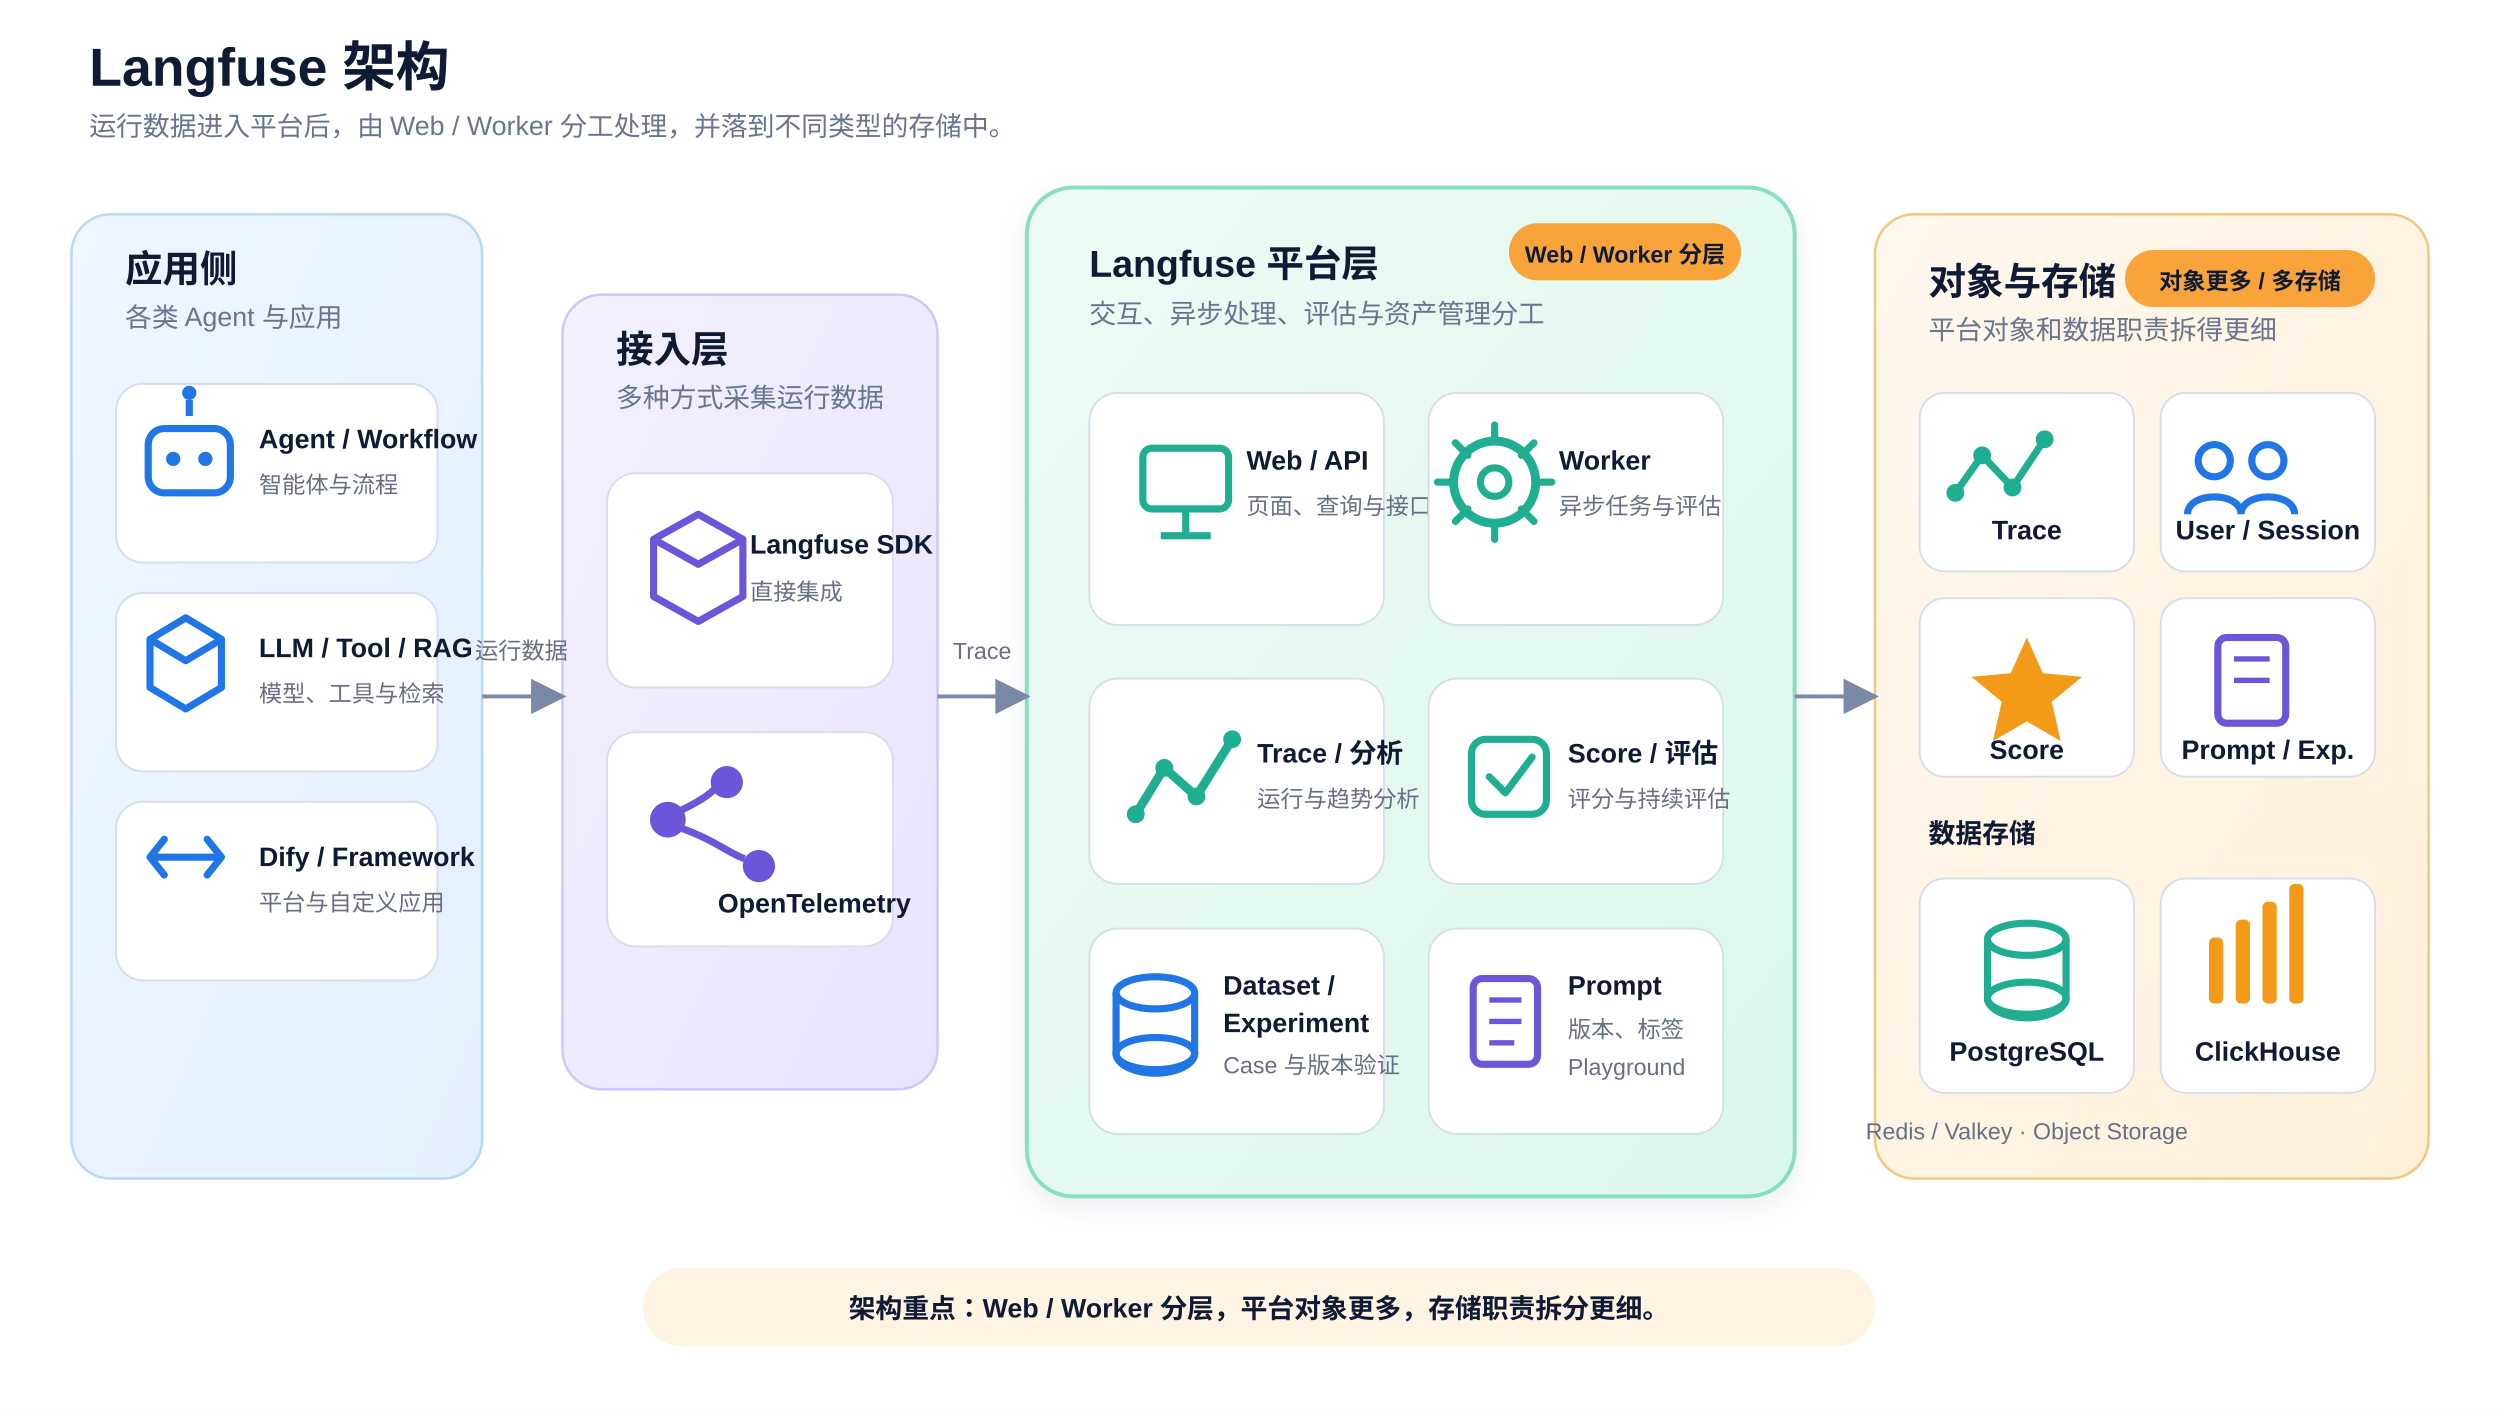
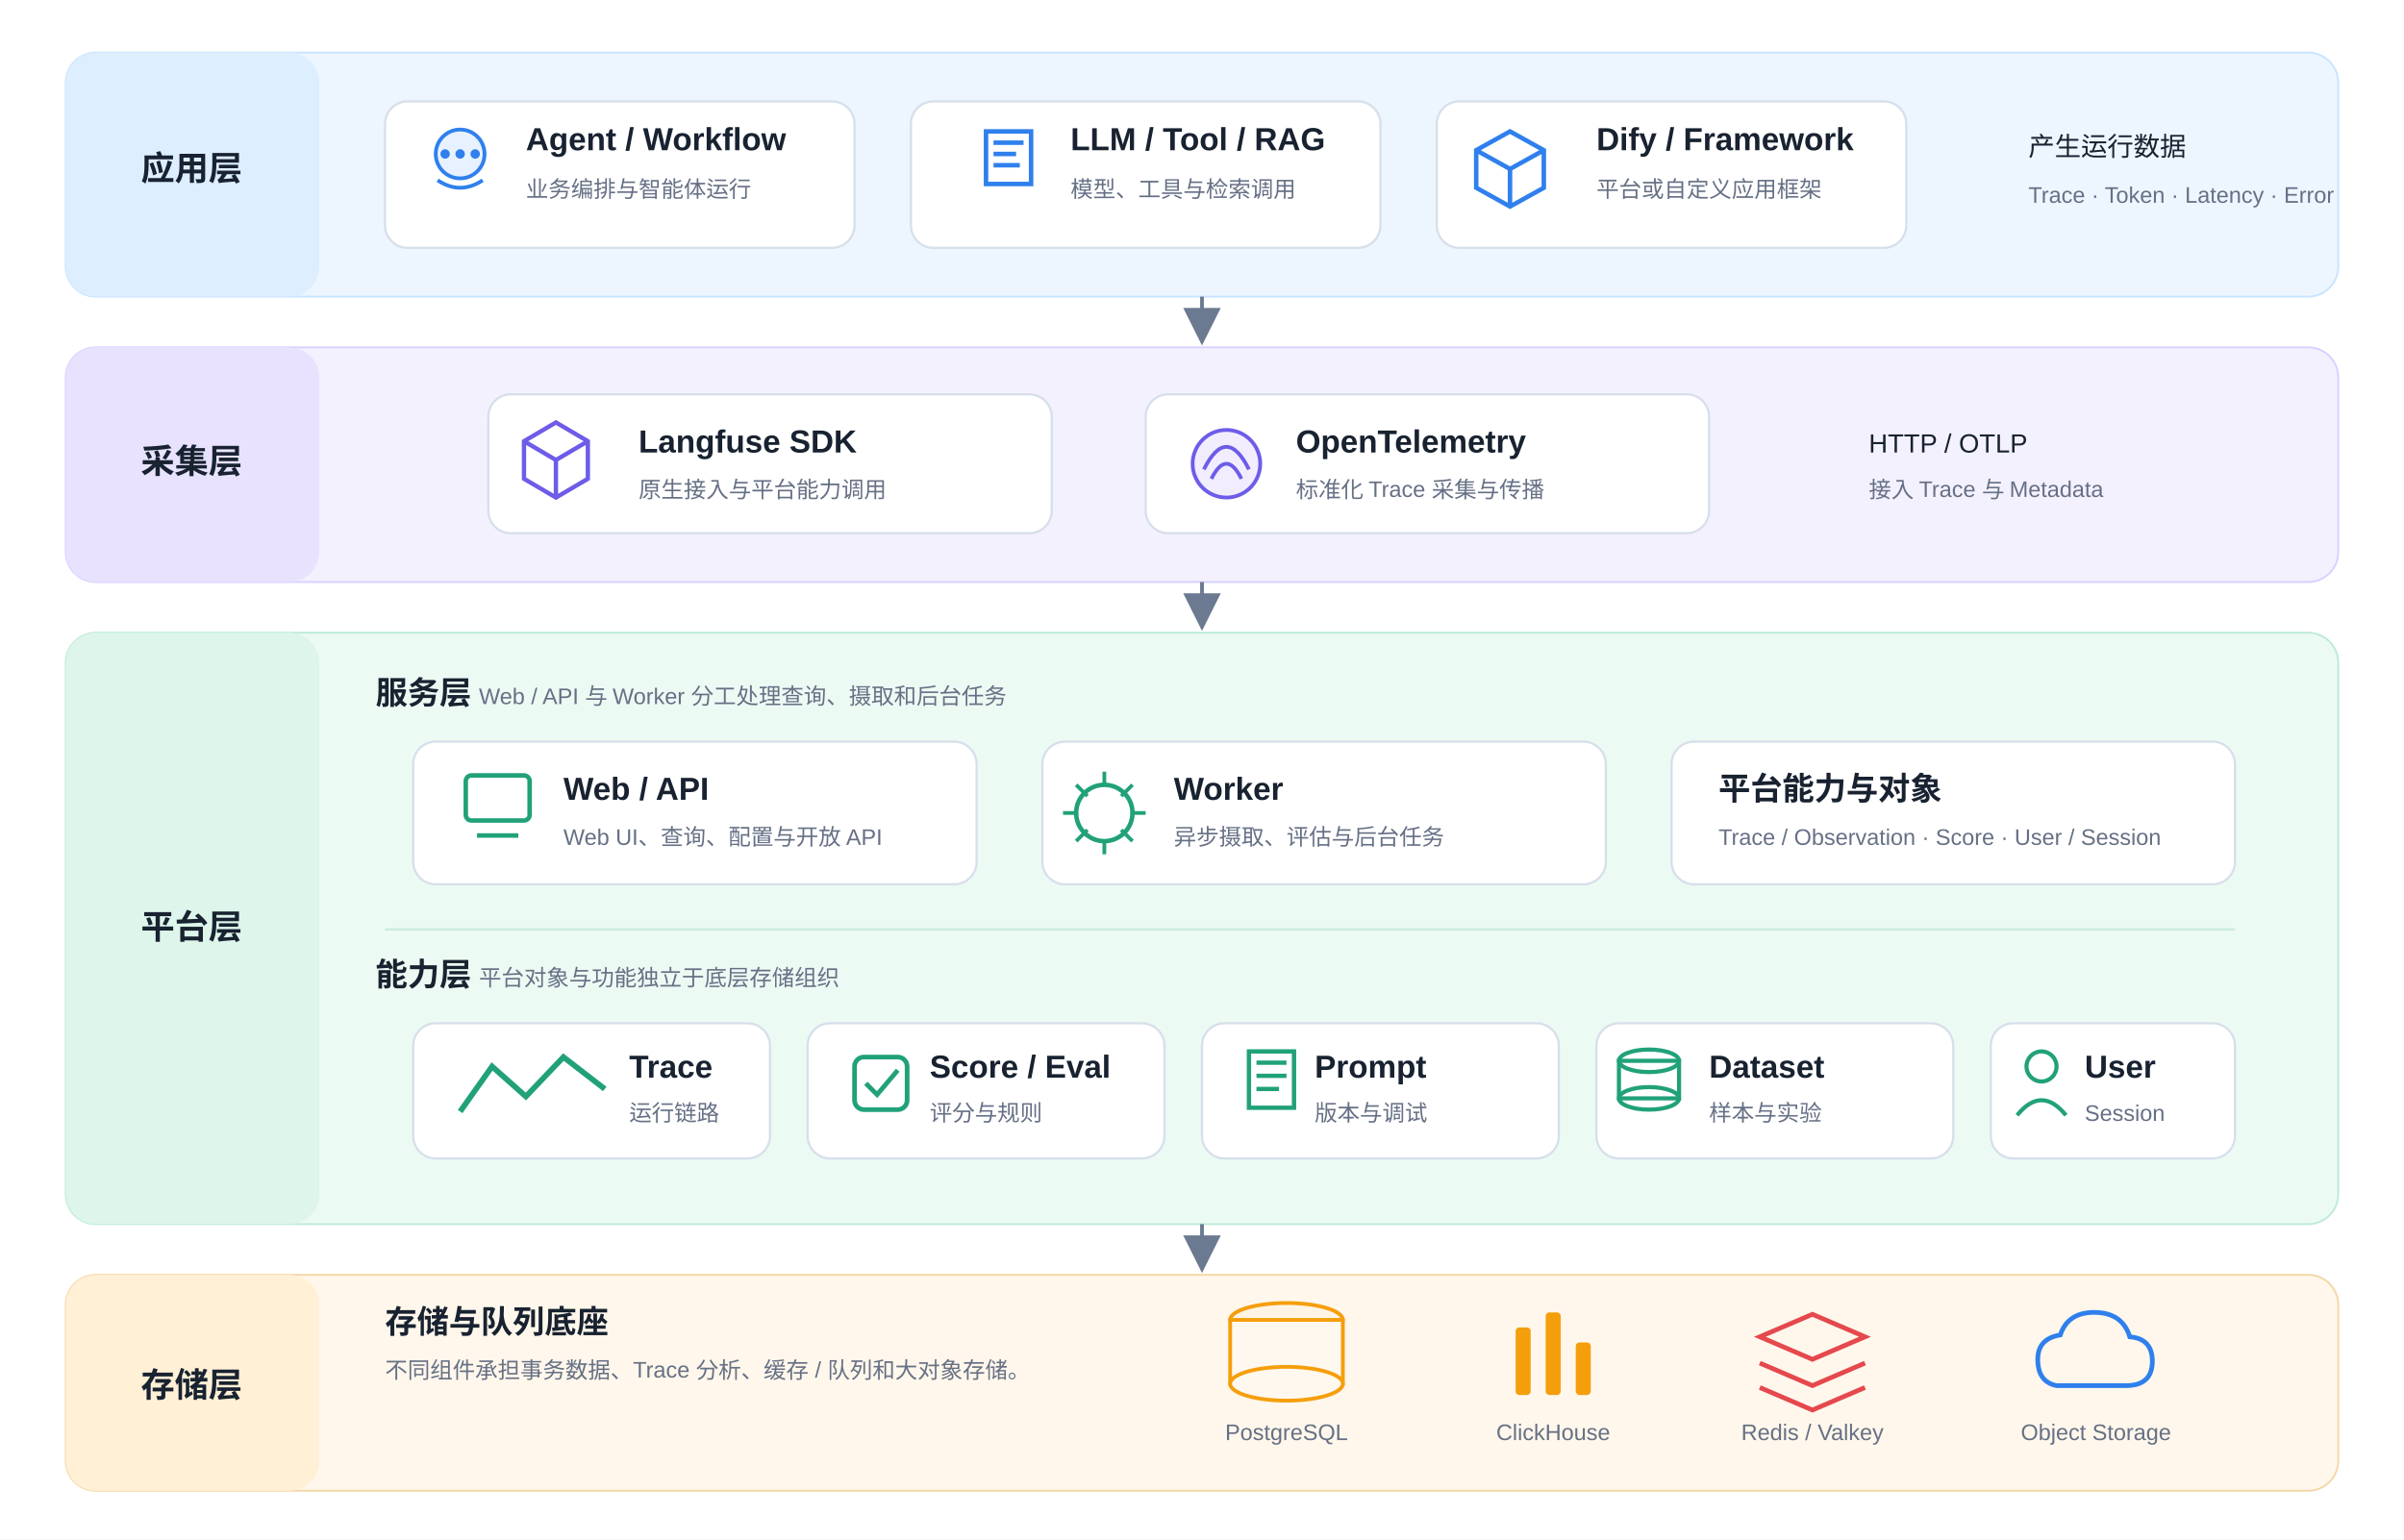
- <svg xmlns="http://www.w3.org/2000/svg" width="1400" height="790" viewBox="0 0 1400 790">
+ <svg xmlns="http://www.w3.org/2000/svg" width="1280" height="820" viewBox="0 0 1280 820">
  <defs>
-     <linearGradient id="bgBlue" x1="0" y1="0" x2="1" y2="1">
-       <stop offset="0" stop-color="#EEF6FF" />
-       <stop offset="1" stop-color="#E3F0FF" />
-     </linearGradient>
-     <linearGradient id="bgPurple" x1="0" y1="0" x2="1" y2="1">
-       <stop offset="0" stop-color="#F3F0FF" />
-       <stop offset="1" stop-color="#E9E4FF" />
-     </linearGradient>
-     <linearGradient id="bgGreen" x1="0" y1="0" x2="1" y2="1">
-       <stop offset="0" stop-color="#ECFBF5" />
-       <stop offset="1" stop-color="#DCF7EC" />
-     </linearGradient>
-     <linearGradient id="bgOrange" x1="0" y1="0" x2="1" y2="1">
-       <stop offset="0" stop-color="#FFF8EE" />
-       <stop offset="1" stop-color="#FFF0D9" />
-     </linearGradient>
-     <marker id="arrow" markerWidth="9" markerHeight="9" refX="8" refY="4.5" orient="auto">
-       <path d="M0,0 L9,4.5 L0,9 Z" fill="#7A8AA6" />
+     <marker id="arrow" markerWidth="10" markerHeight="10" refX="9" refY="5" orient="auto">
+       <path d="M0 0 L10 5 L0 10 Z" fill="#6B7A90" />
    </marker>
-     <filter id="shadow" x="-10%" y="-10%" width="120%" height="120%">
-       <feDropShadow dx="0" dy="5" stdDeviation="7" flood-color="#8492A6" flood-opacity="0.15" />
-     </filter>
    <style>
-     text{font-family:Arial,"Microsoft YaHei",sans-serif;fill:#0F1B35}.title{font-size:30px;font-weight:700}.sub{font-size:15px;fill:#67758E}.h{font-size:21px;font-weight:700}.m{font-size:15px;font-weight:600}.s{font-size:13px;fill:#667085}.panel{stroke-width:1.4}.card{fill:#fff;stroke:#D6DEEA;stroke-width:1.1}.flow{stroke:#7A8AA6;stroke-width:2.2;fill:none;marker-end:url(#arrow)}
+     text{font-family:Arial,"Microsoft YaHei",sans-serif;fill:#182230}.layer{font-size:18px;font-weight:700}.h{font-size:17px;font-weight:700}.m{font-size:14px}.s{font-size:12px;fill:#667085}.card{fill:#fff;stroke:#D7DFEA;stroke-width:1.2}.line{stroke:#6B7A90;stroke-width:2;fill:none;marker-end:url(#arrow)}
  </style>
  </defs>
-   <rect width="1400" height="790" fill="#fff" />
-   <text x="50" y="48" class="title">Langfuse 架构</text>
-   <text x="50" y="76" class="sub">运行数据进入平台后，由 Web / Worker 分工处理，并落到不同类型的存储中。</text>
-   <rect x="40" y="120" width="230" height="540" rx="22" fill="url(#bgBlue)" stroke="#B9D7F7" class="panel" />
-   <text x="70" y="158" class="h">应用侧</text>
-   <text x="70" y="183" class="sub">各类 Agent 与应用</text>
-   <rect x="65" y="215" width="180" height="100" rx="15" class="card" />
-   <rect x="83" y="240" width="46" height="36" rx="9" fill="none" stroke="#2176E5" stroke-width="4" />
-   <circle cx="97" cy="257" r="4" fill="#2176E5" />
-   <circle cx="115" cy="257" r="4" fill="#2176E5" />
-   <line x1="106" y1="233" x2="106" y2="224" stroke="#2176E5" stroke-width="4" />
-   <circle cx="106" cy="220" r="4" fill="#2176E5" />
-   <text x="145" y="251" class="m">Agent / Workflow</text>
-   <text x="145" y="276" class="s">智能体与流程</text>
-   <rect x="65" y="332" width="180" height="100" rx="15" class="card" />
-   <path d="M84 358 L104 346 L124 358 L104 370 Z M84 358 V385 L104 397 L124 385 V358" fill="none" stroke="#2176E5" stroke-width="4" stroke-linejoin="round" />
-   <text x="145" y="368" class="m">LLM / Tool / RAG</text>
-   <text x="145" y="393" class="s">模型、工具与检索</text>
-   <rect x="65" y="449" width="180" height="100" rx="15" class="card" />
-   <path d="M84 480 H124 M92 470 L84 480 L92 490 M116 470 L124 480 L116 490" stroke="#2176E5" stroke-width="4" fill="none" stroke-linecap="round" stroke-linejoin="round" />
-   <text x="145" y="485" class="m">Dify / Framework</text>
-   <text x="145" y="510" class="s">平台与自定义应用</text>
-   <rect x="315" y="165" width="210" height="445" rx="22" fill="url(#bgPurple)" stroke="#CFC5FF" class="panel" />
-   <text x="345" y="203" class="h">接入层</text>
-   <text x="345" y="228" class="sub">多种方式采集运行数据</text>
-   <rect x="340" y="265" width="160" height="120" rx="16" class="card" />
-   <path d="M366 302 L391 288 L416 302 L391 316 Z M366 302 V334 L391 348 L416 334 V302" fill="none" stroke="#6C55D9" stroke-width="4" stroke-linejoin="round" />
-   <text x="420" y="310" class="m">Langfuse SDK</text>
-   <text x="420" y="336" class="s">直接集成</text>
-   <rect x="340" y="410" width="160" height="120" rx="16" class="card" />
-   <circle cx="374" cy="459" r="10" fill="#6C55D9" />
-   <circle cx="407" cy="438" r="9" fill="#6C55D9" />
-   <circle cx="425" cy="485" r="9" fill="#6C55D9" />
-   <path d="M381 454 C393 448 397 445 400 442 M382 464 C399 470 407 477 417 481" stroke="#6C55D9" stroke-width="4" fill="none" />
-   <text x="402" y="511" class="m">OpenTelemetry</text>
-   <rect x="575" y="105" width="430" height="565" rx="26" fill="url(#bgGreen)" stroke="#88DEC0" stroke-width="2.2" filter="url(#shadow)" />
-   <rect x="845" y="125" width="130" height="32" rx="16" fill="#F9A43A" />
-   <text x="910" y="147" text-anchor="middle" font-family="Arial,Microsoft YaHei" font-size="13" font-weight="700" fill="#fff">Web / Worker 分层</text>
-   <text x="610" y="155" class="h">Langfuse 平台层</text>
-   <text x="610" y="181" class="sub">交互、异步处理、评估与资产管理分工</text>
-   <rect x="610" y="220" width="165" height="130" rx="16" class="card" />
-   <rect x="640" y="251" width="48" height="34" rx="5" fill="none" stroke="#1FAE91" stroke-width="4" />
-   <line x1="664" y1="285" x2="664" y2="300" stroke="#1FAE91" stroke-width="4" />
-   <line x1="650" y1="300" x2="678" y2="300" stroke="#1FAE91" stroke-width="4" />
-   <text x="698" y="263" class="m">Web / API</text>
-   <text x="698" y="288" class="s">页面、查询与接口</text>
-   <rect x="800" y="220" width="165" height="130" rx="16" class="card" />
-   <circle cx="837" cy="270" r="23" fill="none" stroke="#1FAE91" stroke-width="5" />
-   <circle cx="837" cy="270" r="8" fill="none" stroke="#1FAE91" stroke-width="4" />
-   <path d="M837 238 V247 M837 293 V302 M805 270 H814 M860 270 H869 M815 248 L822 255 M852 285 L859 292 M815 292 L822 285 M852 255 L859 248" stroke="#1FAE91" stroke-width="4" stroke-linecap="round" />
-   <text x="873" y="263" class="m">Worker</text>
-   <text x="873" y="288" class="s">异步任务与评估</text>
-   <rect x="610" y="380" width="165" height="115" rx="16" class="card" />
-   <path d="M636 456 L652 430 L670 446 L690 414" stroke="#1FAE91" stroke-width="5" fill="none" />
-   <circle cx="636" cy="456" r="5" fill="#1FAE91" />
-   <circle cx="652" cy="430" r="5" fill="#1FAE91" />
-   <circle cx="670" cy="446" r="5" fill="#1FAE91" />
-   <circle cx="690" cy="414" r="5" fill="#1FAE91" />
-   <text x="704" y="427" class="m">Trace / 分析</text>
-   <text x="704" y="452" class="s">运行与趋势分析</text>
-   <rect x="800" y="380" width="165" height="115" rx="16" class="card" />
-   <rect x="824" y="414" width="42" height="42" rx="8" fill="none" stroke="#1FAE91" stroke-width="4" />
-   <path d="M834 435 L843 444 L858 424" fill="none" stroke="#1FAE91" stroke-width="4" stroke-linecap="round" stroke-linejoin="round" />
-   <text x="878" y="427" class="m">Score / 评估</text>
-   <text x="878" y="452" class="s">评分与持续评估</text>
-   <rect x="610" y="520" width="165" height="115" rx="16" class="card" />
-   <ellipse cx="647" cy="556" rx="22" ry="9" fill="none" stroke="#2176E5" stroke-width="4" />
-   <path d="M625 556 V590 C625 596 635 601 647 601 C659 601 669 596 669 590 V556" fill="none" stroke="#2176E5" stroke-width="4" />
-   <ellipse cx="647" cy="590" rx="22" ry="9" fill="none" stroke="#2176E5" stroke-width="4" />
-   <text x="685" y="557" class="m">Dataset /</text>
-   <text x="685" y="578" class="m">Experiment</text>
-   <text x="685" y="601" class="s">Case 与版本验证</text>
-   <rect x="800" y="520" width="165" height="115" rx="16" class="card" />
-   <rect x="825" y="548" width="36" height="48" rx="5" fill="none" stroke="#6C55D9" stroke-width="4" />
-   <line x1="834" y1="560" x2="852" y2="560" stroke="#6C55D9" stroke-width="3" />
-   <line x1="834" y1="572" x2="852" y2="572" stroke="#6C55D9" stroke-width="3" />
-   <line x1="834" y1="584" x2="848" y2="584" stroke="#6C55D9" stroke-width="3" />
-   <text x="878" y="557" class="m">Prompt</text>
-   <text x="878" y="581" class="s">版本、标签</text>
-   <text x="878" y="602" class="s">Playground</text>
-   <rect x="1050" y="120" width="310" height="540" rx="22" fill="url(#bgOrange)" stroke="#F2C77A" class="panel" />
-   <rect x="1190" y="140" width="140" height="32" rx="16" fill="#F9A43A" />
-   <text x="1260" y="162" text-anchor="middle" font-family="Arial,Microsoft YaHei" font-size="13" font-weight="700" fill="#fff">对象更多 / 多存储</text>
-   <text x="1080" y="165" class="h">对象与存储</text>
-   <text x="1080" y="190" class="sub">平台对象和数据职责拆得更细</text>
-   <rect x="1075" y="220" width="120" height="100" rx="14" class="card" />
-   <path d="M1095 276 L1110 255 L1127 273 L1145 246" stroke="#1FAE91" stroke-width="4" fill="none" />
-   <circle cx="1095" cy="276" r="5" fill="#1FAE91" />
-   <circle cx="1110" cy="255" r="5" fill="#1FAE91" />
-   <circle cx="1127" cy="273" r="5" fill="#1FAE91" />
-   <circle cx="1145" cy="246" r="5" fill="#1FAE91" />
-   <text x="1135" y="302" text-anchor="middle" class="m">Trace</text>
-   <rect x="1210" y="220" width="120" height="100" rx="14" class="card" />
-   <circle cx="1240" cy="258" r="9" fill="none" stroke="#2176E5" stroke-width="4" />
-   <circle cx="1270" cy="258" r="9" fill="none" stroke="#2176E5" stroke-width="4" />
-   <path d="M1225 288 C1225 275 1255 275 1255 288 M1255 288 C1255 275 1285 275 1285 288" fill="none" stroke="#2176E5" stroke-width="4" />
-   <text x="1270" y="302" text-anchor="middle" class="m">User / Session</text>
-   <rect x="1075" y="335" width="120" height="100" rx="14" class="card" />
-   <polygon points="1135,357 1144,377 1166,379 1149,393 1154,415 1135,404 1116,415 1121,393 1104,379 1126,377" fill="#F39B18" />
-   <text x="1135" y="425" text-anchor="middle" class="m">Score</text>
-   <rect x="1210" y="335" width="120" height="100" rx="14" class="card" />
-   <rect x="1242" y="357" width="38" height="48" rx="5" fill="none" stroke="#6C55D9" stroke-width="4" />
-   <line x1="1251" y1="369" x2="1271" y2="369" stroke="#6C55D9" stroke-width="3" />
-   <line x1="1251" y1="381" x2="1271" y2="381" stroke="#6C55D9" stroke-width="3" />
-   <text x="1270" y="425" text-anchor="middle" class="m">Prompt / Exp.</text>
-   <text x="1080" y="472" class="m">数据存储</text>
-   <rect x="1075" y="492" width="120" height="120" rx="14" class="card" />
-   <ellipse cx="1135" cy="526" rx="22" ry="9" fill="none" stroke="#1FAE91" stroke-width="4" />
-   <path d="M1113 526 V559 C1113 565 1123 570 1135 570 C1147 570 1157 565 1157 559 V526" fill="none" stroke="#1FAE91" stroke-width="4" />
-   <ellipse cx="1135" cy="559" rx="22" ry="9" fill="none" stroke="#1FAE91" stroke-width="4" />
-   <text x="1135" y="594" text-anchor="middle" class="m">PostgreSQL</text>
-   <rect x="1210" y="492" width="120" height="120" rx="14" class="card" />
-   <rect x="1237" y="525" width="8" height="37" rx="3" fill="#F39B18" />
-   <rect x="1252" y="515" width="8" height="47" rx="3" fill="#F39B18" />
-   <rect x="1267" y="505" width="8" height="57" rx="3" fill="#F39B18" />
-   <rect x="1282" y="495" width="8" height="67" rx="3" fill="#F39B18" />
-   <text x="1270" y="594" text-anchor="middle" class="m">ClickHouse</text>
-   <text x="1135" y="638" text-anchor="middle" class="s">Redis / Valkey · Object Storage</text>
-   <path d="M270 390 H315" class="flow" />
-   <path d="M525 390 H575" class="flow" />
-   <path d="M1005 390 H1050" class="flow" />
-   <text x="292" y="369" text-anchor="middle" class="s">运行数据</text>
-   <text x="550" y="369" text-anchor="middle" class="s">Trace</text>
-   <rect x="360" y="710" width="690" height="44" rx="22" fill="#FFF4E4" />
-   <text x="705" y="738" text-anchor="middle" class="m">架构重点：Web / Worker 分层，平台对象更多，存储职责拆分更细。</text>
+   <rect width="1280" height="820" fill="#fff" />
+   <rect x="35" y="28" width="1210" height="130" rx="16" fill="#EDF6FF" stroke="#C9E4FF" />
+   <rect x="35" y="28" width="135" height="130" rx="16" fill="#DDEEFF" />
+   <text x="102" y="96" text-anchor="middle" class="layer">应用层</text>
+   <g>
+     <rect x="205" y="54" width="250" height="78" rx="12" class="card" />
+     <circle cx="245" cy="82" r="13" fill="#E7F1FF" stroke="#2F80ED" stroke-width="2" />
+     <circle cx="237" cy="82" r="2.5" fill="#2F80ED" />
+     <circle cx="245" cy="82" r="2.5" fill="#2F80ED" />
+     <circle cx="253" cy="82" r="2.5" fill="#2F80ED" />
+     <path d="M233 96 Q245 104 257 96" fill="none" stroke="#2F80ED" stroke-width="2" />
+     <text x="280" y="80" class="h">Agent / Workflow</text>
+     <text x="280" y="105" class="s">业务编排与智能体运行</text>
+   </g>
+   <g>
+     <rect x="485" y="54" width="250" height="78" rx="12" class="card" />
+     <path d="M525 70 h24 v28 h-24 z M529 76 h16 M529 82 h12 M529 88 h14" fill="none" stroke="#2F80ED" stroke-width="2.4" />
+     <text x="570" y="80" class="h">LLM / Tool / RAG</text>
+     <text x="570" y="105" class="s">模型、工具与检索调用</text>
+   </g>
+   <g>
+     <rect x="765" y="54" width="250" height="78" rx="12" class="card" />
+     <path d="M804 70 l18 10 v20 l-18 10 -18-10 v-20 z M786 80 l18 10 18-10 M804 90 v20" fill="none" stroke="#2F80ED" stroke-width="2.4" />
+     <text x="850" y="80" class="h">Dify / Framework</text>
+     <text x="850" y="105" class="s">平台或自定义应用框架</text>
+   </g>
+   <text x="1080" y="83" class="m">产生运行数据</text>
+   <text x="1080" y="108" class="s">Trace · Token · Latency · Error</text>
+   <path d="M640 158 V182" class="line" />
+   <rect x="35" y="185" width="1210" height="125" rx="16" fill="#F4F1FF" stroke="#D8D1FF" />
+   <rect x="35" y="185" width="135" height="125" rx="16" fill="#E8E2FF" />
+   <text x="102" y="252" text-anchor="middle" class="layer">采集层</text>
+   <g>
+     <rect x="260" y="210" width="300" height="74" rx="12" class="card" />
+     <path d="M296 225 l17 10 v20 l-17 10 -17-10 v-20 z M279 235 l17 10 17-10 M296 245 v20" fill="none" stroke="#6D5CE8" stroke-width="2.3" />
+     <text x="340" y="241" class="h">Langfuse SDK</text>
+     <text x="340" y="265" class="s">原生接入与平台能力调用</text>
+   </g>
+   <g>
+     <rect x="610" y="210" width="300" height="74" rx="12" class="card" />
+     <circle cx="653" cy="247" r="18" fill="#F1EDFF" stroke="#6D5CE8" stroke-width="2" />
+     <path d="M641 250 q12-24 24 0 M645 255 q8-16 16 0" fill="none" stroke="#6D5CE8" stroke-width="2" />
+     <text x="690" y="241" class="h">OpenTelemetry</text>
+     <text x="690" y="265" class="s">标准化 Trace 采集与传播</text>
+   </g>
+   <text x="995" y="241" class="m">HTTP / OTLP</text>
+   <text x="995" y="265" class="s">接入 Trace 与 Metadata</text>
+   <path d="M640 310 V334" class="line" />
+   <rect x="35" y="337" width="1210" height="315" rx="16" fill="#ECFAF4" stroke="#BDEBD6" />
+   <rect x="35" y="337" width="135" height="315" rx="16" fill="#DDF5EA" />
+   <text x="102" y="500" text-anchor="middle" class="layer">平台层</text>
+   <text x="200" y="375" class="h">服务层</text>
+   <text x="255" y="375" class="s">Web / API 与 Worker 分工处理查询、摄取和后台任务</text>
+   <g>
+     <rect x="220" y="395" width="300" height="76" rx="12" class="card" />
+     <rect x="248" y="413" width="34" height="24" rx="3" fill="none" stroke="#21A179" stroke-width="2.4" />
+     <line x1="254" y1="445" x2="276" y2="445" stroke="#21A179" stroke-width="2.4" />
+     <text x="300" y="426" class="h">Web / API</text>
+     <text x="300" y="450" class="s">Web UI、查询、配置与开放 API</text>
+   </g>
+   <g>
+     <rect x="555" y="395" width="300" height="76" rx="12" class="card" />
+     <circle cx="588" cy="433" r="15" fill="none" stroke="#21A179" stroke-width="2.4" />
+     <path d="M588 411 v8 M588 447 v8 M566 433 h8 M602 433 h8 M573 418 l6 6 M597 442 l6 6 M603 418 l-6 6 M579 442 l-6 6" stroke="#21A179" stroke-width="2" />
+     <text x="625" y="426" class="h">Worker</text>
+     <text x="625" y="450" class="s">异步摄取、评估与后台任务</text>
+   </g>
+   <rect x="890" y="395" width="300" height="76" rx="12" class="card" />
+   <text x="915" y="426" class="h">平台能力与对象</text>
+   <text x="915" y="450" class="s">Trace / Observation · Score · User / Session</text>
+   <line x1="205" y1="495" x2="1190" y2="495" stroke="#CAEBDD" stroke-width="1.2" />
+   <text x="200" y="525" class="h">能力层</text>
+   <text x="255" y="525" class="s">平台对象与功能独立于底层存储组织</text>
+   <g>
+     <rect x="220" y="545" width="190" height="72" rx="12" class="card" />
+     <polyline points="245,592 262,568 280,584 300,563 322,580" fill="none" stroke="#21A179" stroke-width="3" />
+     <text x="335" y="574" class="h">Trace</text>
+     <text x="335" y="597" class="s">运行链路</text>
+   </g>
+   <g>
+     <rect x="430" y="545" width="190" height="72" rx="12" class="card" />
+     <rect x="455" y="563" width="28" height="28" rx="5" fill="none" stroke="#21A179" stroke-width="2.5" />
+     <path d="M461 577 l6 6 11-13" fill="none" stroke="#21A179" stroke-width="2.5" />
+     <text x="495" y="574" class="h">Score / Eval</text>
+     <text x="495" y="597" class="s">评分与规则</text>
+   </g>
+   <g>
+     <rect x="640" y="545" width="190" height="72" rx="12" class="card" />
+     <path d="M665 560 h24 v30 h-24 z M669 566 h16 M669 573 h16 M669 580 h12" fill="none" stroke="#21A179" stroke-width="2.3" />
+     <text x="700" y="574" class="h">Prompt</text>
+     <text x="700" y="597" class="s">版本与调试</text>
+   </g>
+   <g>
+     <rect x="850" y="545" width="190" height="72" rx="12" class="card" />
+     <ellipse cx="878" cy="565" rx="16" ry="6" fill="none" stroke="#21A179" stroke-width="2.2" />
+     <rect x="862" y="565" width="32" height="20" fill="none" stroke="#21A179" stroke-width="2.2" />
+     <ellipse cx="878" cy="585" rx="16" ry="6" fill="none" stroke="#21A179" stroke-width="2.2" />
+     <text x="910" y="574" class="h">Dataset</text>
+     <text x="910" y="597" class="s">样本与实验</text>
+   </g>
+   <g>
+     <rect x="1060" y="545" width="130" height="72" rx="12" class="card" />
+     <circle cx="1087" cy="568" r="8" fill="none" stroke="#21A179" stroke-width="2.2" />
+     <path d="M1074 594 q13-16 26 0" fill="none" stroke="#21A179" stroke-width="2.2" />
+     <text x="1110" y="574" class="h">User</text>
+     <text x="1110" y="597" class="s">Session</text>
+   </g>
+   <path d="M640 652 V676" class="line" />
+   <rect x="35" y="679" width="1210" height="115" rx="16" fill="#FFF7EB" stroke="#F5D7A6" />
+   <rect x="35" y="679" width="135" height="115" rx="16" fill="#FFF0D6" />
+   <text x="102" y="744" text-anchor="middle" class="layer">存储层</text>
+   <text x="205" y="710" class="h">存储与队列底座</text>
+   <text x="205" y="734" class="s">不同组件承担事务数据、Trace 分析、缓存 / 队列和大对象存储。</text>
+   <g transform="translate(650 695)">
+     <ellipse cx="35" cy="8" rx="30" ry="9" fill="#FFF4E4" stroke="#F59E0B" stroke-width="2" />
+     <rect x="5" y="8" width="60" height="34" fill="#FFF8EF" stroke="#F59E0B" stroke-width="2" />
+     <ellipse cx="35" cy="42" rx="30" ry="9" fill="#FFF8EF" stroke="#F59E0B" stroke-width="2" />
+     <text x="35" y="72" text-anchor="middle" class="s">PostgreSQL</text>
+   </g>
+   <g transform="translate(800 695)">
+     <rect x="7" y="12" width="8" height="36" rx="2" fill="#F59E0B" />
+     <rect x="23" y="4" width="8" height="44" rx="2" fill="#F59E0B" />
+     <rect x="39" y="20" width="8" height="28" rx="2" fill="#F59E0B" />
+     <text x="27" y="72" text-anchor="middle" class="s">ClickHouse</text>
+   </g>
+   <g transform="translate(930 695)">
+     <path d="M7 17 l28-12 28 12-28 12z M7 31 l28 12 28-12 M7 44 l28 12 28-12" fill="none" stroke="#E5484D" stroke-width="2.5" />
+     <text x="35" y="72" text-anchor="middle" class="s">Redis / Valkey</text>
+   </g>
+   <g transform="translate(1080 695)">
+     <path d="M15 43 q-10-2-10-14 0-11 12-13 4-12 18-12 15 0 19 13 12 1 12 13 0 13-14 13z" fill="none" stroke="#2F80ED" stroke-width="2.5" />
+     <text x="36" y="72" text-anchor="middle" class="s">Object Storage</text>
+   </g>
</svg>
